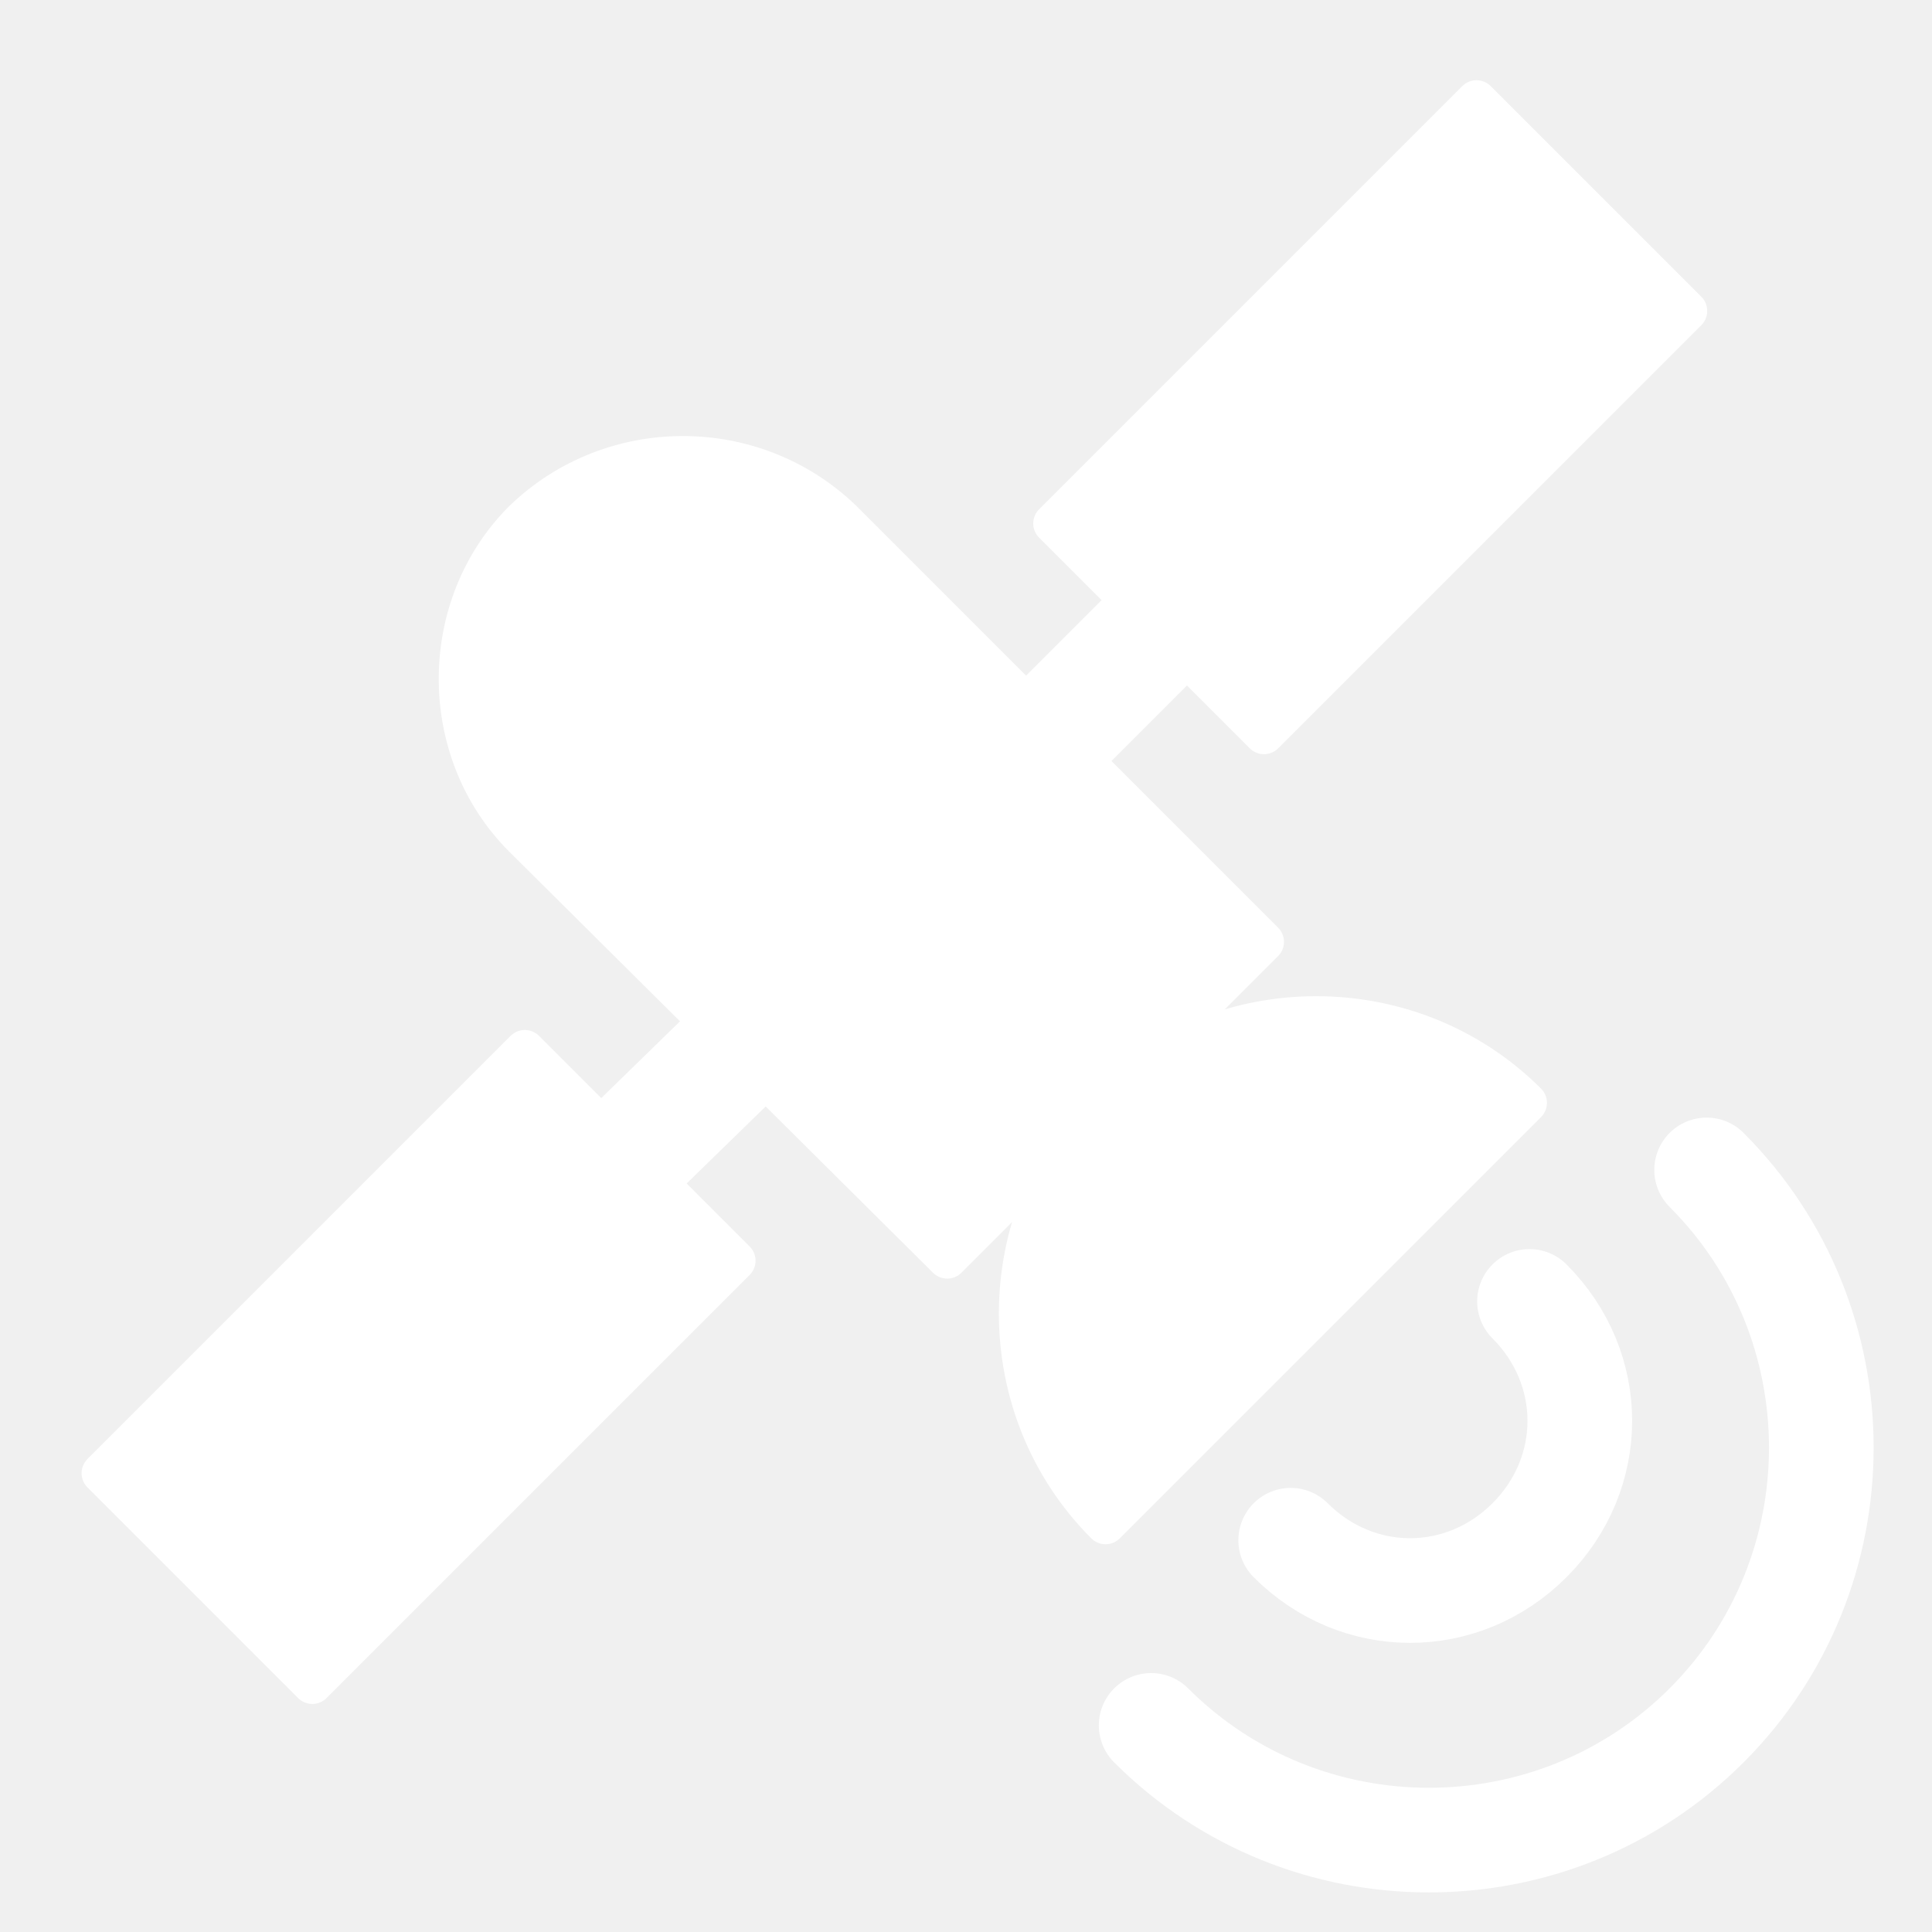
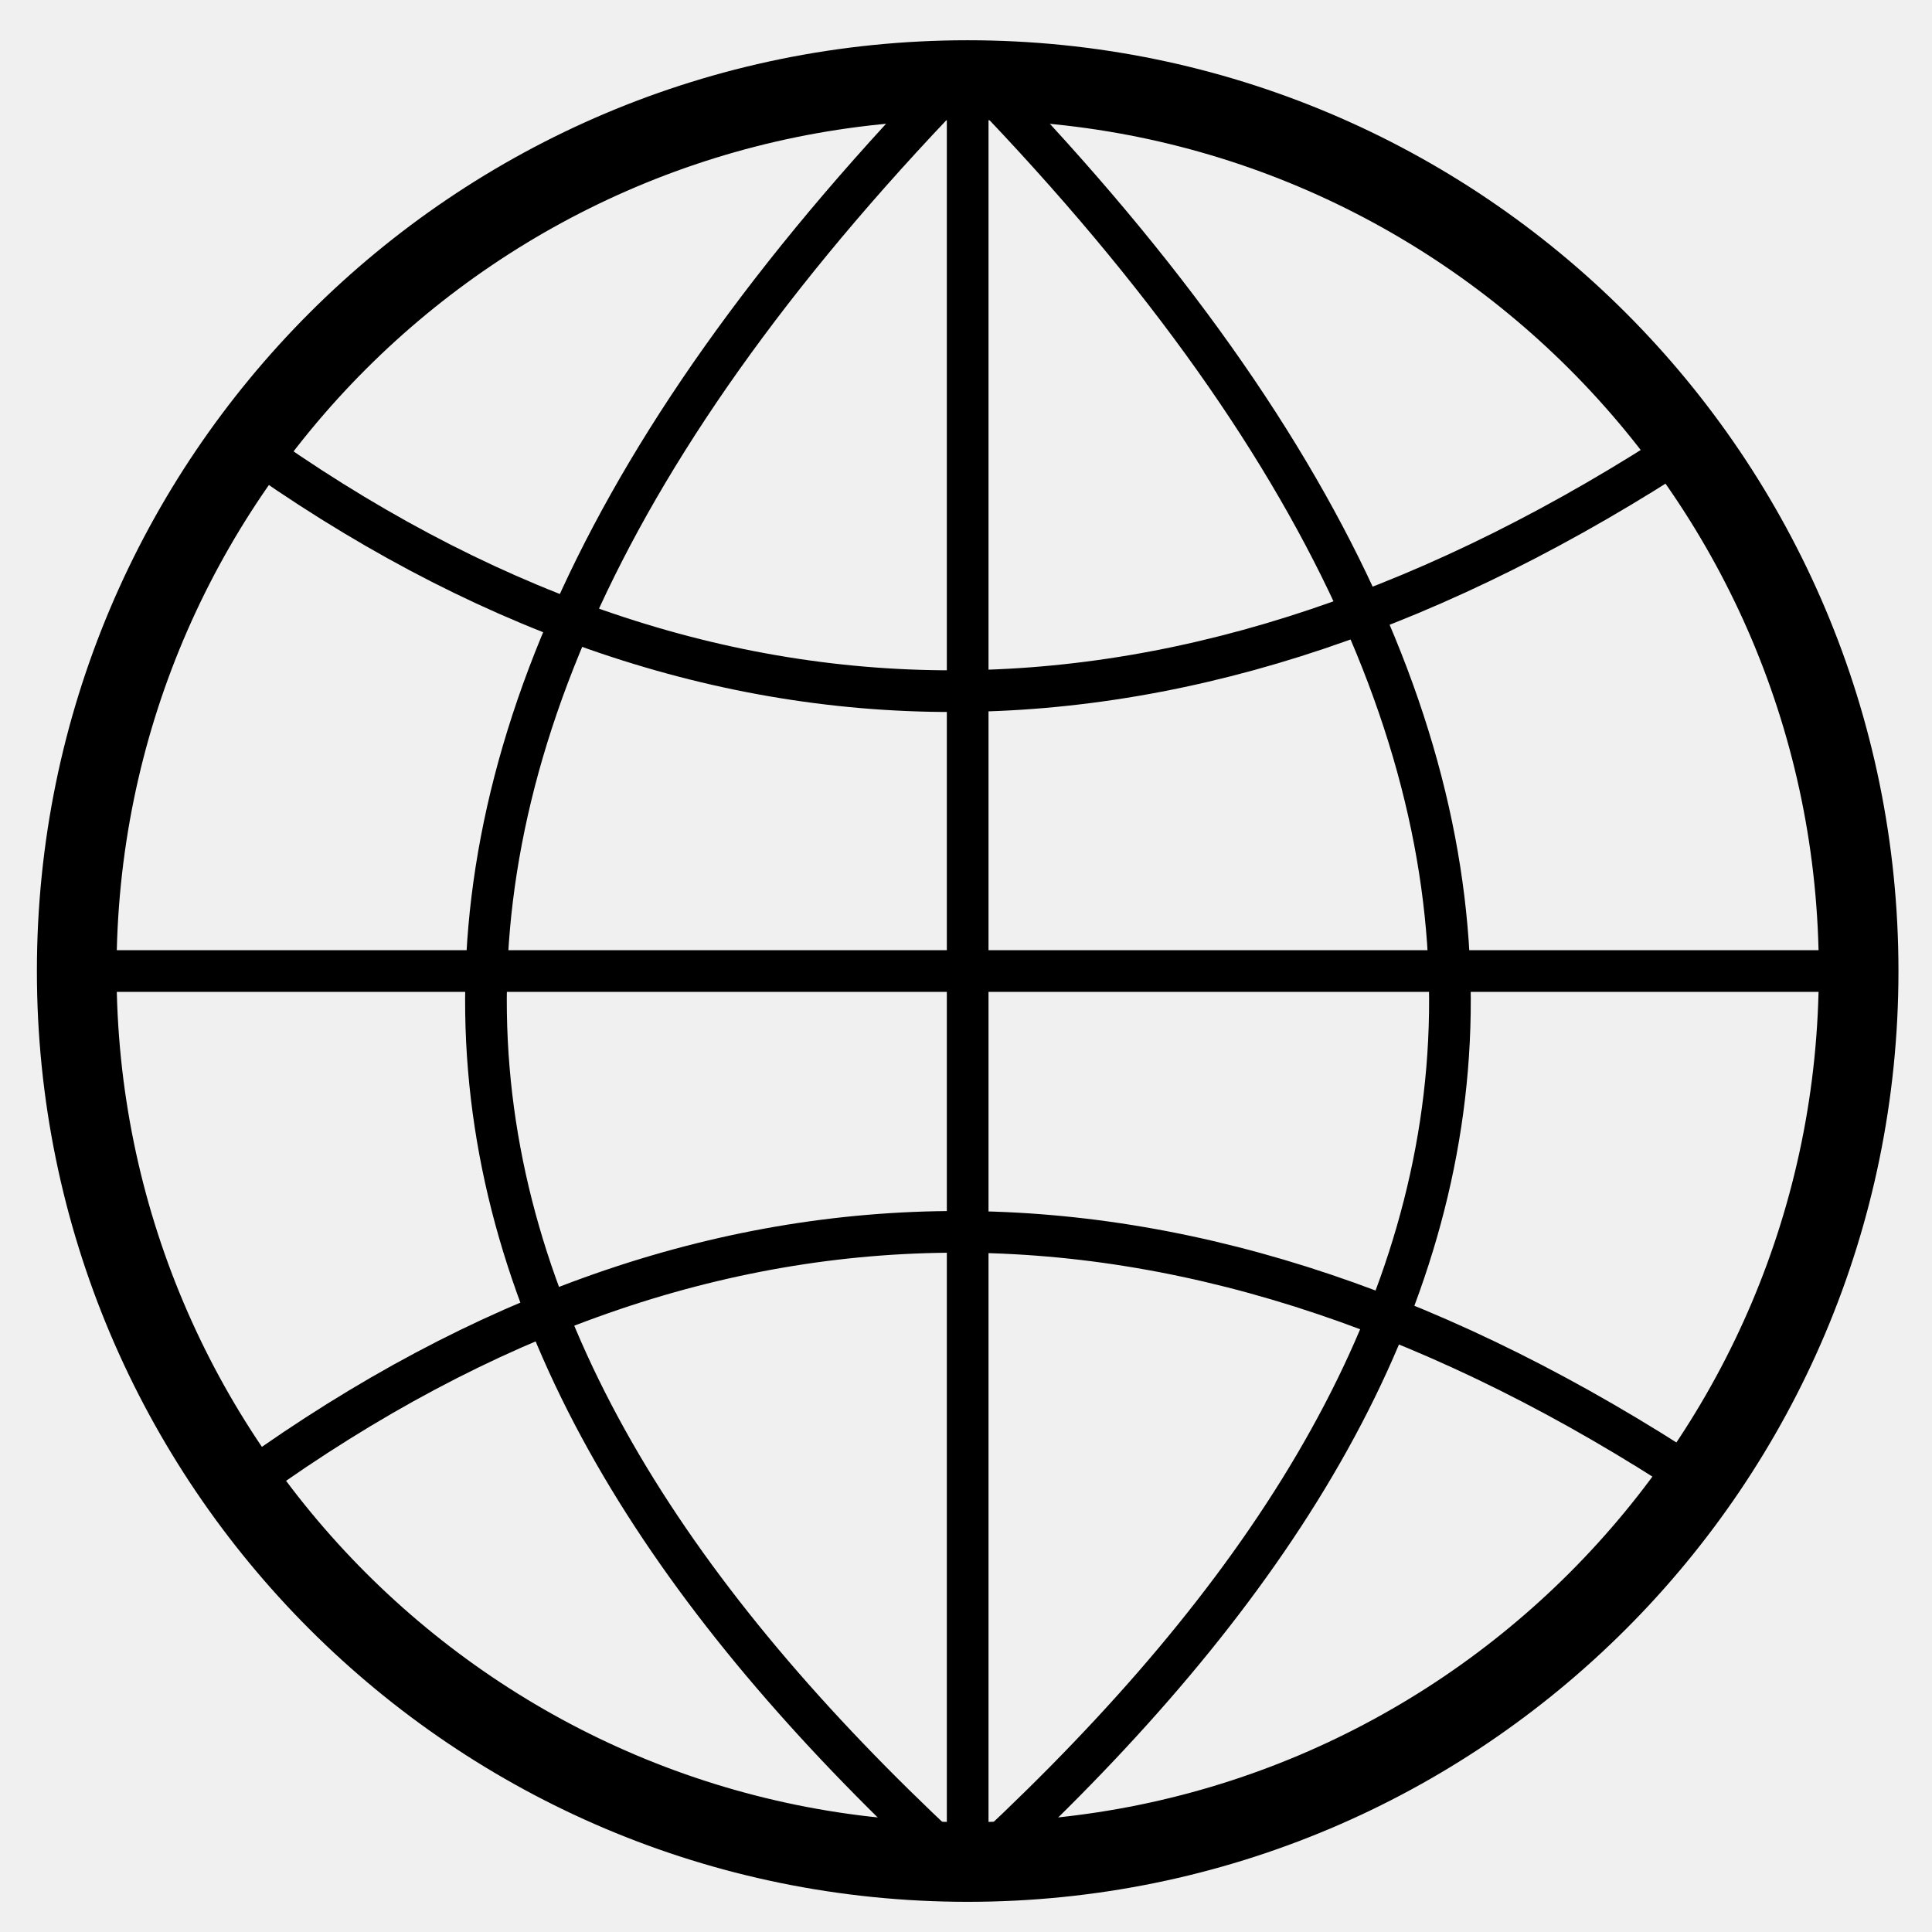
- <svg xmlns="http://www.w3.org/2000/svg" version="1.1" id="svg3852" x="0px" y="0px" viewBox="-250 452 72 72" style="enable-background:new -250 452 72 72;" xml:space="preserve">
-   <style type="text/css">
- 	.st0{display:none;}
- 	.st1{display:inline;}
- 	.st2{fill:none;stroke:#EB008B;stroke-width:0.25;stroke-linecap:round;stroke-linejoin:round;stroke-miterlimit:10;}
- 	.st3{fill:#FFFFFF;stroke:#FFFFFF;stroke-width:1.5;stroke-linecap:round;stroke-linejoin:round;stroke-miterlimit:10;}
- 	.st4{fill:none;stroke:#FFFFFF;stroke-width:3.9;stroke-linecap:round;stroke-linejoin:round;stroke-miterlimit:10;}
- 	.st5{fill:none;stroke:#FFFFFF;stroke-width:4.5;stroke-linecap:round;stroke-linejoin:round;stroke-miterlimit:10;}
- 	.st6{display:inline;fill:none;stroke:#224A80;stroke-width:3;stroke-linecap:round;stroke-linejoin:round;stroke-miterlimit:10;}
- </style>
-   <g id="Layer_2" class="st0">
- </g>
-   <g id="ex_thick" transform="matrix(-1,0,0,-1,111.8213,108.2969)">
- </g>
-   <g id="Layer_2_copy_3" class="st0">
- </g>
-   <g id="ex_thin" transform="matrix(-1,0,0,-1,111.8213,108.2969)">
- </g>
-   <g id="Layer_2_copy" class="st0">
- </g>
-   <g id="em_thick" transform="matrix(-1,0,0,-1,111.8213,108.2969)">
- </g>
-   <g id="Layer_2_copy_4" class="st0">
-     <g id="g3861" class="st1">
-       <rect id="rect3863" x="-286.1" y="320.7" class="st2" width="56.3" height="56.3" />
-       <circle id="circle3865" class="st2" cx="-258" cy="348.8" r="28.2" />
-     </g>
-     <g id="g3867" class="st1">
-       <rect id="rect3869" x="-221.7" y="320.7" class="st2" width="56.3" height="56.3" />
-       <circle id="circle3871" class="st2" cx="-193.5" cy="348.8" r="28.2" />
-     </g>
-     <g id="g3873" class="st1">
-       <rect id="rect3875" x="-158.5" y="320.7" class="st2" width="56.3" height="56.3" />
-       <circle id="circle3877" class="st2" cx="-130.3" cy="348.8" r="28.2" />
+ <svg xmlns="http://www.w3.org/2000/svg" width="72" height="72" viewBox="0 0 72 72" id="svg3389" version="1.1">
+   <defs id="defs3391" />
+   <g id="layer1" transform="translate(0,-980.3622)">
+     <g id="g4230" transform="matrix(1.035448,0,0,1.035448,-1.213619,-35.84026)">
+       <path id="path4200" transform="translate(0,980.3622)" d="M 36,3 A 33,33 0 0 0 3,36 33,33 0 0 0 36,69 33,33 0 0 0 69,36 33,33 0 0 0 36,3 Z m 0,1.867 A 31.134,31.134 0 0 1 67.133,36 31.134,31.134 0 0 1 36,67.133 31.134,31.134 0 0 1 4.867,36 31.134,31.134 0 0 1 36,4.867 Z" style="fill:#000000;fill-opacity:1;fill-rule:nonzero;stroke:#000000;stroke-width:1;stroke-miterlimit:4;stroke-dasharray:none;stroke-opacity:1" />
+       <path id="path4205" d="m 36,1048.862 0,-65" style="fill:none;fill-rule:evenodd;stroke:#000000;stroke-width:1.5;stroke-linecap:butt;stroke-linejoin:miter;stroke-miterlimit:4;stroke-dasharray:none;stroke-opacity:1" />
+       <path style="fill:none;fill-rule:evenodd;stroke:#000000;stroke-width:1.5;stroke-linecap:butt;stroke-linejoin:miter;stroke-miterlimit:4;stroke-dasharray:none;stroke-opacity:1" d="M 36,1048.862 C 16.576,1031.16 9.462,1010.945 36,983.862" id="path4207" />
+       <path id="path4209" d="m 36.02,1048.862 c 19.424,-17.703 26.538,-37.917 0,-65" style="fill:none;fill-rule:evenodd;stroke:#000000;stroke-width:1.5;stroke-linecap:butt;stroke-linejoin:miter;stroke-miterlimit:4;stroke-dasharray:none;stroke-opacity:1" />
+       <path id="path4211" d="m 4,1016.362 64,0" style="fill:none;fill-rule:evenodd;stroke:#000000;stroke-width:1.5;stroke-linecap:butt;stroke-linejoin:miter;stroke-miterlimit:4;stroke-dasharray:none;stroke-opacity:1" />
+       <path id="path4213" d="m 10,997.362 c 16.624,11.944 33.962,11.861 52,0" style="fill:none;fill-rule:evenodd;stroke:#000000;stroke-width:1.5;stroke-linecap:butt;stroke-linejoin:miter;stroke-miterlimit:4;stroke-dasharray:none;stroke-opacity:1" />
+       <path id="path4213-3" d="m 10.215,1034.676 c 16.624,-11.944 33.962,-11.861 52,0" style="fill:none;fill-rule:evenodd;stroke:#000000;stroke-width:1.5;stroke-linecap:butt;stroke-linejoin:miter;stroke-miterlimit:4;stroke-dasharray:none;stroke-opacity:1" />
    </g>
  </g>
-   <rect id="rect3882" x="-245.5" y="497.4" transform="matrix(-0.7071 0.7071 -0.7071 -0.7071 -44.474 1024.288)" class="st3" width="22.3" height="11.1" />
-   <rect id="rect3884" x="-210.1" y="462" transform="matrix(0.7071 -0.7071 0.7071 0.7071 -388.8625 -3.7341)" class="st3" width="22.3" height="11.1" />
-   <path id="path3886" class="st3" d="M-230.5,471.4c-3.2,3.2-3.2,8.6,0,11.8l15.8,15.7l11.8-11.8  l-15.7-15.7C-221.9,468.2-227.2,468.2-230.5,471.4z" />
-   <path id="path3888" class="st3" d="M-208.8,493.1c-4.3,4.3-4.3,11.4,0,15.7l15.7-15.7  C-197.4,488.8-204.5,488.8-208.8,493.1z" />
-   <path id="path3890" class="st4" d="M-207.1,516.3c5.7,5.7,15,5.7,20.7,0c5.7-5.7,5.7-15,0-20.7" />
-   <path id="path3892" class="st4" d="M-201.9,509.4c2.5,2.5,6.4,2.5,8.9,0c2.5-2.5,2.5-6.4,0-8.9" />
-   <line id="line3894" class="st5" x1="-226.5" y1="495" x2="-222.5" y2="491.1" />
-   <line id="line3896" class="st5" x1="-210.7" y1="479.3" x2="-206.8" y2="475.4" />
-   <g id="Layer_2_copy_2" class="st0">
-     <g id="g3905" class="st1">
-       <rect id="rect3907" x="-286.1" y="425.3" class="st2" width="56.3" height="56.3" />
-       <circle id="circle3909" class="st2" cx="-258" cy="453.5" r="28.2" />
-     </g>
-     <g id="g3911" class="st1">
-       <rect id="rect3913" x="-221.7" y="425.3" class="st2" width="56.3" height="56.3" />
-       <circle id="circle3915" class="st2" cx="-193.5" cy="453.5" r="28.2" />
-     </g>
-     <g id="g3917" class="st1">
-       <rect id="rect3919" x="-158.5" y="425.3" class="st2" width="56.3" height="56.3" />
-       <circle id="circle3921" class="st2" cx="-130.3" cy="453.5" r="28.2" />
-     </g>
-   </g>
-   <g id="hornet" transform="matrix(-1,0,0,-1,111.8213,108.2969)">
- </g>
-   <g id="Layer_2_copy_5" class="st0">
- </g>
-   <g id="hornet_THIN" transform="matrix(-1,0,0,-1,111.8213,108.2969)">
- </g>
-   <g id="Layer_6" class="st0">
-     <polygon id="polygon3927" class="st6" points="-264.6,453.2 -269.5,453.2 -269.5,494.2 -246.6,494.2 -246.6,453.2 -251.5,453.2    -251.5,446.7 -264.6,446.7  " />
-   </g>
</svg>
